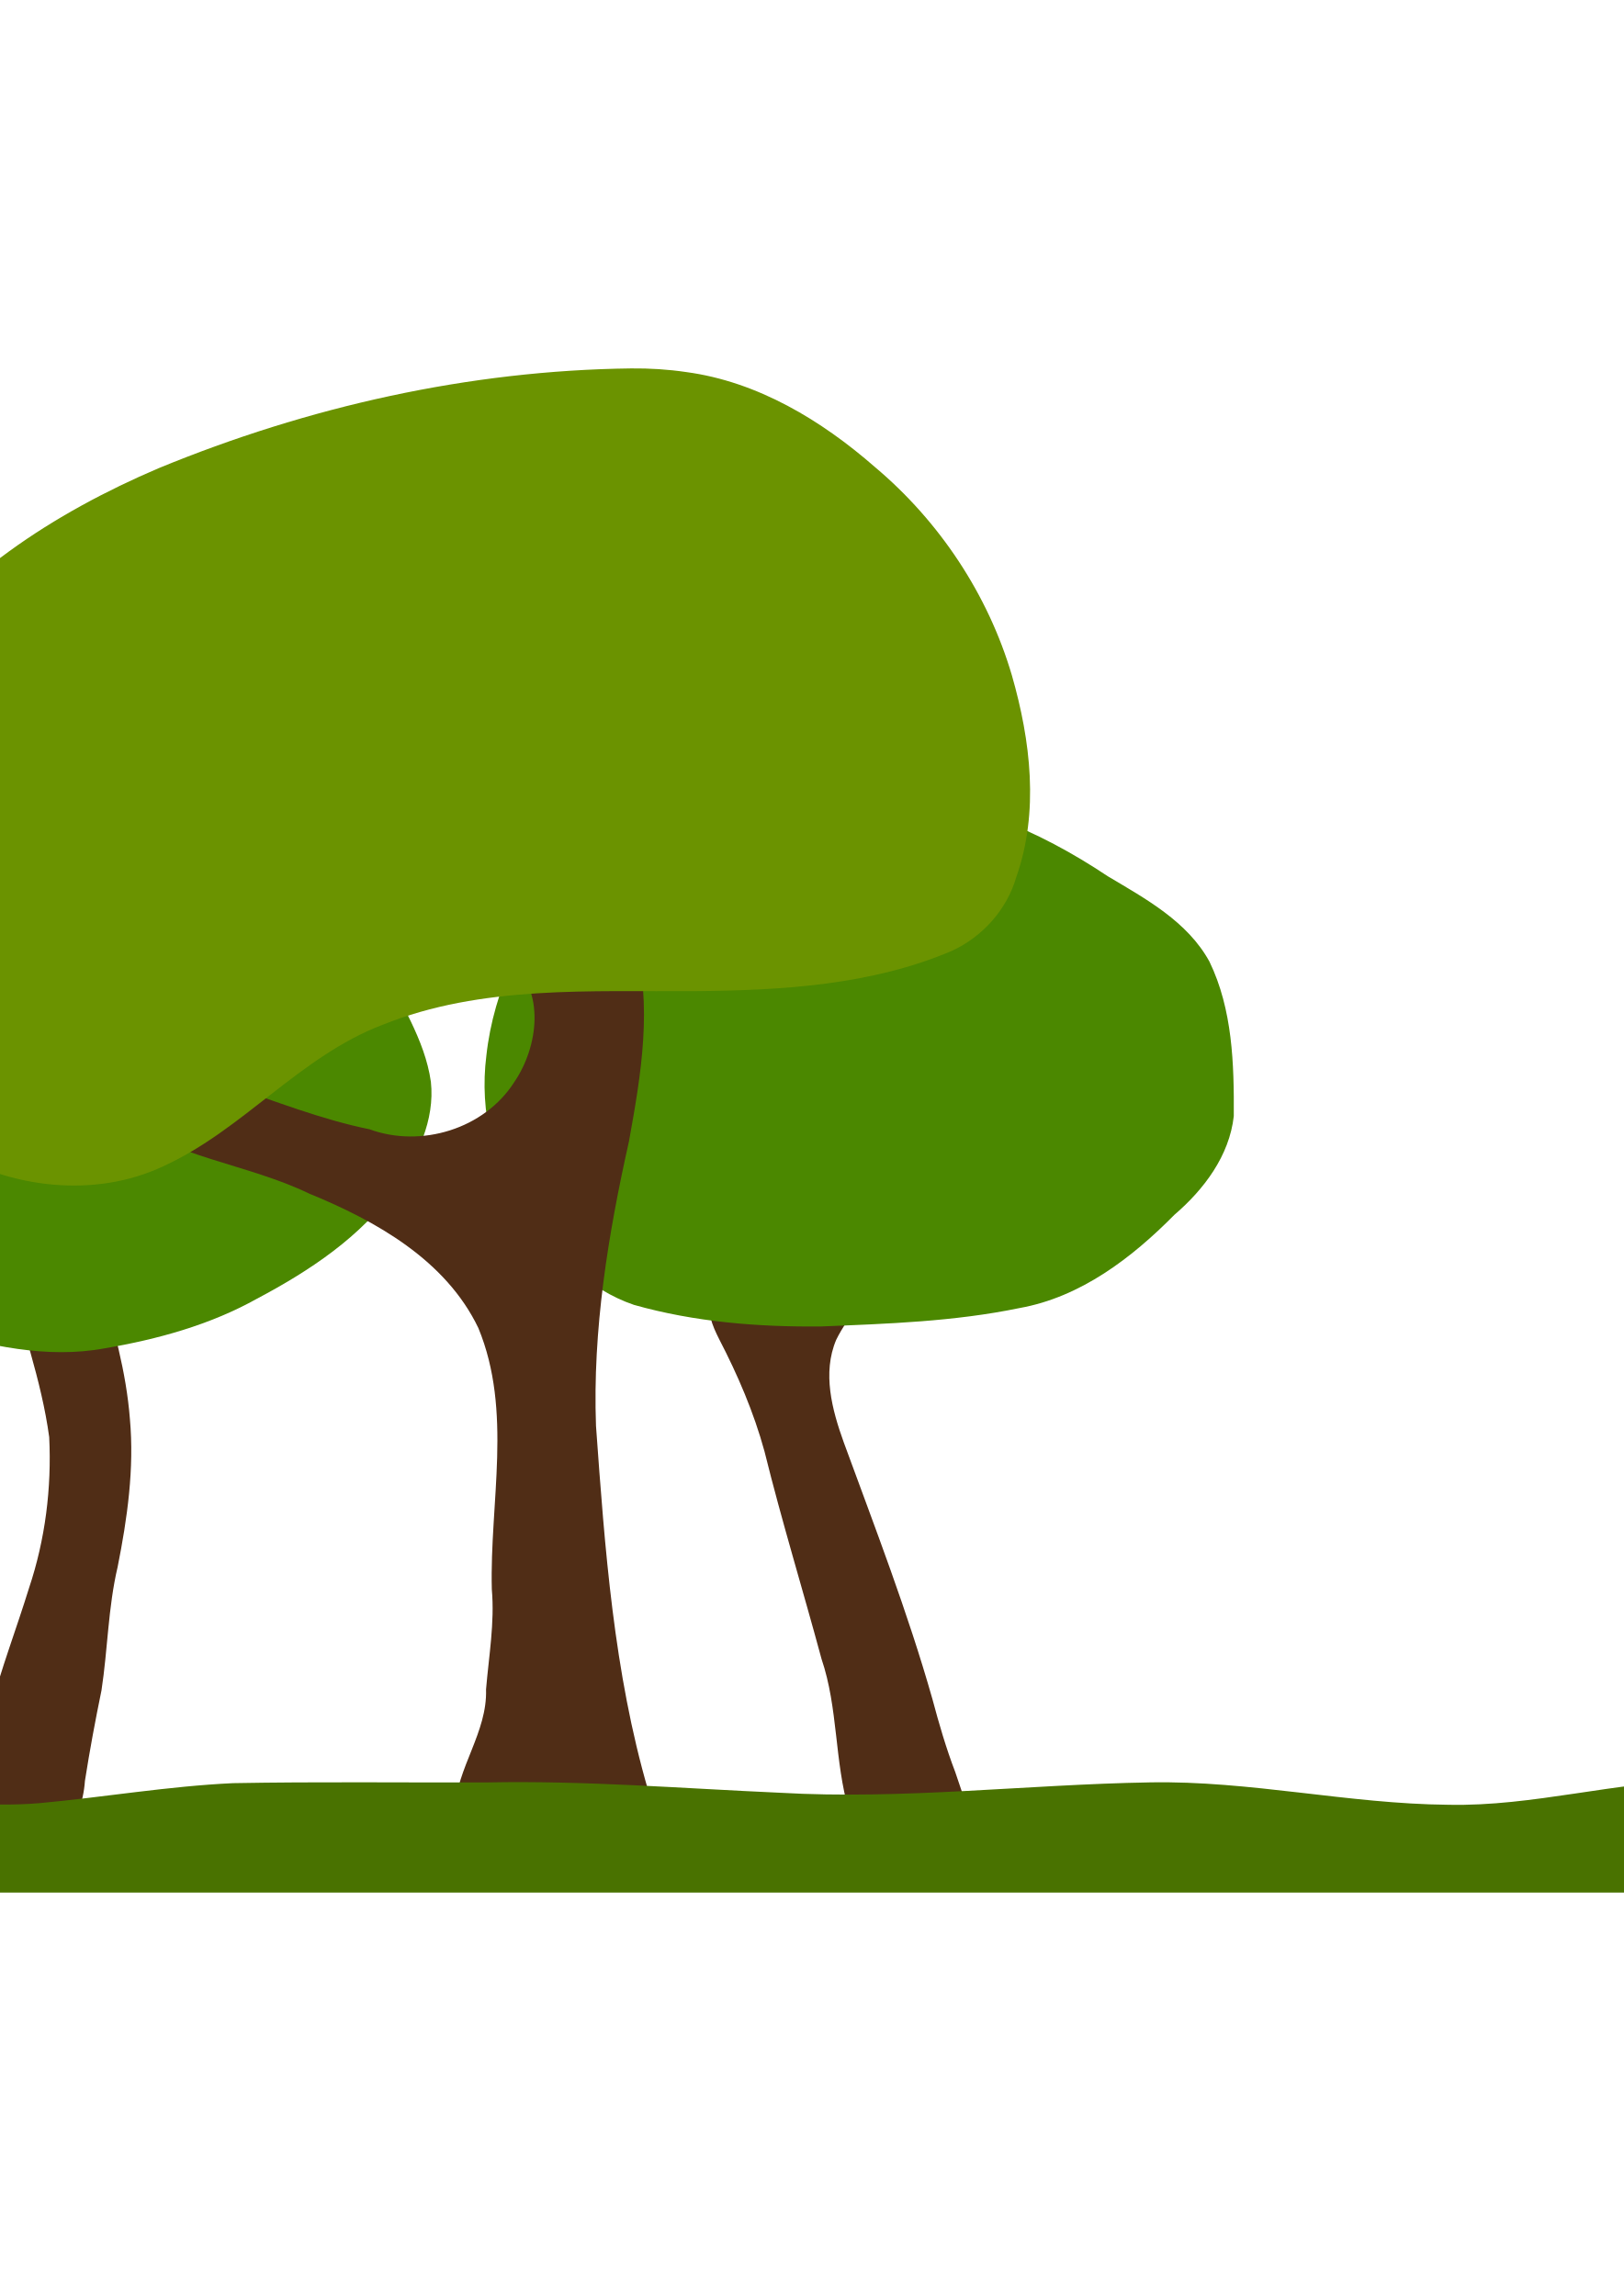
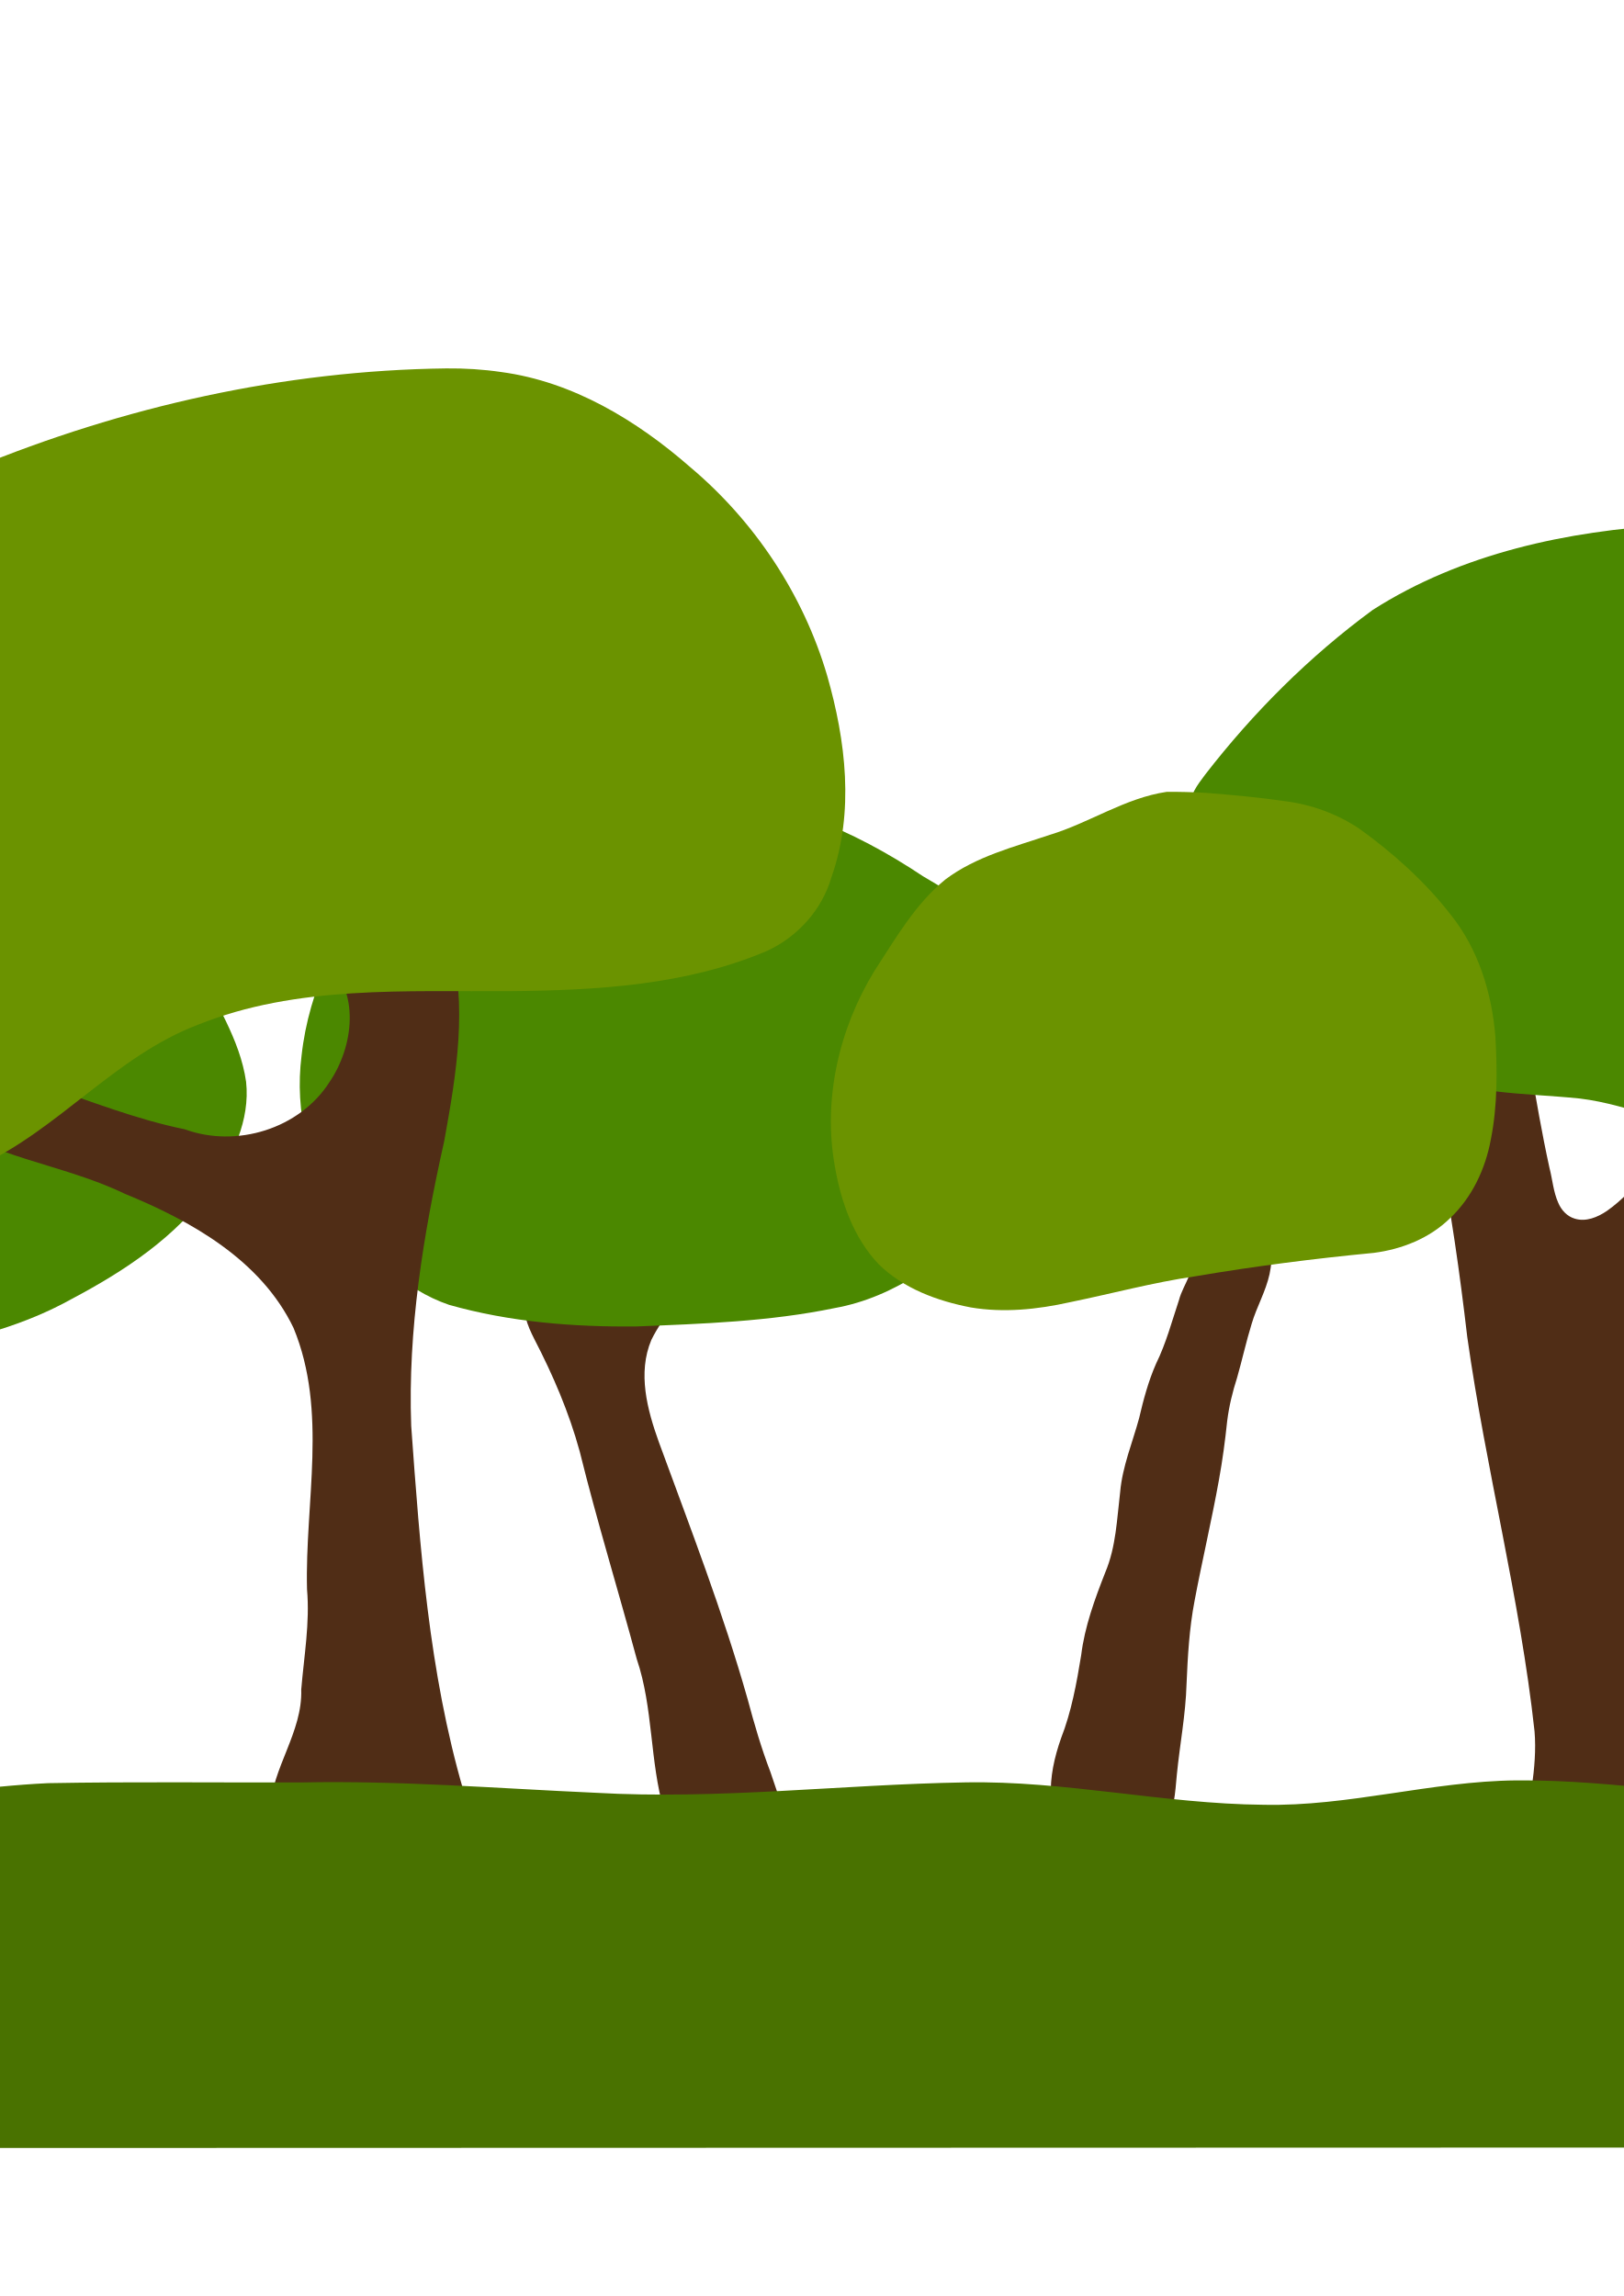
<svg xmlns="http://www.w3.org/2000/svg" width="210mm" height="297mm" viewBox="0 0 210 297" version="1.1" id="svg4602">
  <defs id="defs4596" />
  <g id="layer1">
-     <path style="fill:#502d16;fill-opacity:1;stroke-width:0.092" d="m 116.416,146.641 c 4.712,0.14 7.478,6.536 4.582,10.169 -2.937,6.494 -9.722,10.149 -12.851,16.506 -1.812,4.29 -0.533,9.054 0.969,13.23 4.033,11.018 8.284,21.975 11.487,33.274 0.848,3.177 1.765,6.333 2.943,9.406 1.217,3.554 2.512,7.217 2.66,10.982 -1.197,2.287 -4.199,2.177 -6.368,1.68 -4.325,-0.577 -8.87,-3.195 -10.044,-7.655 -1.883,-6.413 -1.381,-13.283 -3.542,-19.637 -2.418,-8.963 -5.148,-17.841 -7.378,-26.854 -1.383,-5.055 -3.46,-9.887 -5.87,-14.53 -0.831,-1.672 -1.87,-3.82 -0.6,-5.553 1.419,-2.268 4.167,-3.08 6.659,-3.454 3.626,-0.953 7.739,-2.232 9.658,-5.752 1.82,-3.422 1.536,-7.915 4.611,-10.644 0.821,-0.773 1.954,-1.211 3.083,-1.169 z" id="rect4626-5" />
-     <path style="fill:#4b8800;fill-opacity:1;stroke-width:0.092" d="m 113.004,102.774 c 10.928,0.067 21.315,4.593 30.272,10.574 4.906,2.925 10.304,5.847 13.147,11.042 2.994,6.191 3.19,13.241 3.148,19.984 -0.571,5.134 -3.859,9.49 -7.676,12.762 -5.511,5.584 -12.135,10.658 -20.039,12.069 -8.436,1.748 -17.083,2.033 -25.664,2.38 -8.132,0.081 -16.353,-0.572 -24.201,-2.793 -5.868,-1.993 -10.389,-6.596 -13.775,-11.634 -4.481,-5.785 -6.226,-13.399 -5.313,-20.608 0.937,-8.596 4.975,-16.552 10.006,-23.46 4.186,-4.669 10.469,-6.452 16.333,-7.964 7.769,-1.861 15.793,-2.375 23.76,-2.351 z" id="path4629-3" />
-     <path style="fill:#502d16;fill-opacity:1;stroke-width:0.092" d="m 4.527,145.372 c -2.824,0.454 -5.299,1.969 -7.82,3.223 0.189,5.502 3.155,10.357 4.22,15.673 1.825,7.203 4.431,14.237 5.436,21.627 0.327,6.595 -0.511,13.26 -2.609,19.528 -1.631,5.277 -3.619,10.446 -5.012,15.795 -0.814,3.522 -1.397,7.131 -2.876,10.458 -0.764,1.891 -1.859,3.623 -2.983,5.313 -0.559,1.086 -0.371,2.692 0.854,3.228 1.606,0.839 3.453,0.256 5.169,0.333 3.078,-0.098 6.415,-0.536 8.813,-2.651 2.105,-1.907 3.069,-4.756 3.266,-7.528 0.613,-3.921 1.34,-7.824 2.14,-11.71 0.815,-5.307 0.851,-10.723 2.089,-15.965 1.254,-6.292 2.167,-12.731 1.586,-19.156 -0.476,-6.089 -2.131,-11.999 -3.91,-17.816 -1.618,-5.404 -3.199,-10.82 -4.732,-16.249 -0.544,-1.649 -1.449,-3.486 -3.215,-4.067 -0.136,-0.031 -0.276,-0.044 -0.416,-0.037 z" id="rect4626" />
-     <path style="fill:#4b8800;fill-opacity:1;stroke-width:0.092" d="m 13.236,104.093 c -13.235,0.945 -26.69,3.249 -38.553,9.468 -7.854,5.002 -14.579,12.485 -16.95,21.658 -1.048,6.945 1.587,13.707 4.139,20.029 1.943,4.658 5.887,8.511 10.759,9.976 6.12,2.476 12.357,4.659 18.617,6.747 7.2,2.072 14.801,3.833 22.303,2.442 6.826,-1.164 13.62,-3.03 19.697,-6.425 6.779,-3.594 13.45,-7.986 17.942,-14.339 2.768,-3.973 5.08,-8.746 4.538,-13.713 -0.788,-5.552 -4.069,-10.258 -6.299,-15.285 -2.265,-4.458 -5.599,-8.664 -10.324,-10.644 -4.738,-2.359 -9.583,-4.503 -14.267,-6.968 -3.64,-1.668 -7.548,-3.023 -11.602,-2.947 z" id="path4629" />
-     <path style="fill:#502d16;fill-opacity:1;stroke-width:0.092" d="m 65.404,106.216 c -7.213,3.2 -6.522,15.085 0.549,18.05 4.629,3.912 3.666,11.171 0.55,15.722 -3.859,6.037 -12.034,8.536 -18.701,6.093 -12.487,-2.539 -24.001,-9.544 -37.009,-9.427 -0.764,3.319 2.479,5.699 4.558,7.725 7.259,5.394 16.626,6.153 24.625,10.014 8.665,3.546 17.68,8.612 21.891,17.391 4.45,10.785 1.455,22.56 1.742,33.8 0.38,4.35 -0.386,8.637 -0.748,12.953 0.18,5.546 -3.77,10.121 -4.057,15.557 -0.108,5.059 6.494,8.673 10.569,5.502 3.379,-1.057 6.029,2.065 9.007,2.839 5.107,-0.031 8.181,-6.677 5.458,-10.815 -4.461,-15.317 -5.612,-31.332 -6.755,-47.168 -0.452,-12.414 1.559,-24.748 4.265,-36.82 1.553,-8.579 3.116,-17.652 0.666,-26.19 -5.447,-5.166 -11.763,-9.482 -16.608,-15.226 z" id="rect4626-5-1" />
-     <path style="fill:#6b9300;fill-opacity:1;stroke-width:0.092" d="M 81.628,47.656 C 60.666,47.911 39.857,52.595 20.506,60.568 7.015,66.328 -5.893,74.678 -14.362,86.902 c -6.902,9.824 -11.3,21.922 -10.091,34.043 1.183,11.278 7.512,22.206 17.506,27.851 8.358,4.902 19.151,6.26 28.075,2.063 10.314,-4.711 17.649,-14.21 28.32,-18.283 12.848,-5.178 26.954,-4.262 40.515,-4.368 11.199,-0.104 22.726,-0.764 33.159,-5.214 3.953,-1.824 7.102,-5.328 8.315,-9.529 2.978,-8.425 1.854,-17.668 -0.56,-26.083 C 127.794,76.899 121.505,67.438 113.152,60.41 106.243,54.373 97.987,49.37 88.752,48.128 86.395,47.78 84.01,47.631 81.628,47.656 Z" id="path4629-3-3" />
-     <path style="fill:#497200;fill-opacity:1;stroke-width:0.092" d="m 220.027,230.302 c -10.997,0.102 -21.715,3.399 -32.734,3.155 -12.924,-0.115 -25.651,-3.146 -38.593,-2.895 -15.954,0.269 -31.884,2.257 -47.852,1.339 -12.627,-0.562 -25.25,-1.592 -37.899,-1.335 -10.936,0.034 -21.874,-0.105 -32.809,0.095 -8.402,0.391 -16.707,1.823 -25.074,2.59 -3.278,0.279 -6.569,0.184 -9.849,0.025 -8.42,-0.226 -16.844,-0.2 -25.266,-0.308 -2.547,-0.017 -5.095,-0.027 -7.642,-0.029 0,3.96 0,7.92 0,11.879 98.995,0 197.99,0 296.984,0 0,-3.96 0,-7.92 0,-11.879 -13.14,-0.036 -26.12,-2.754 -39.266,-2.636 z" id="rect117" />
+     <path style="fill:#502d16;fill-opacity:1;stroke-width:0.092" d="m 199.035,90.684 c -5.365,1.291 -9.996,5.087 -12.547,9.951 -1.852,2.958 -4.039,5.765 -5.229,9.082 -0.601,3.014 0.065,6.071 0.556,9.049 1.606,9.836 1.947,19.865 4.2,29.596 1.643,8.125 2.787,16.341 3.75,24.571 2.402,17.095 6.829,33.855 8.704,51.032 0.392,4.792 -0.86,9.495 -1.305,14.237 -0.159,1.647 -0.13,3.48 0.926,4.851 1.328,1.784 3.696,2.6 5.864,2.279 1.731,-0.139 3.289,-0.971 4.891,-1.558 2.71,-0.692 5.521,0.298 8.24,-0.289 1.794,-0.407 3.397,-1.638 4.167,-3.321 1.112,-2.19 1.033,-4.828 0.186,-7.093 -0.894,-2.814 -2.142,-5.523 -2.703,-8.436 -1.948,-7.972 -2.595,-16.176 -3.391,-24.321 -0.628,-7.365 -1.306,-14.745 -1.192,-22.144 0.101,-3.049 0.655,-6.158 2.177,-8.839 1.595,-3.028 3.67,-5.771 5.82,-8.422 2.904,-3.468 6.292,-6.511 9.957,-9.153 3.266,-2.359 6.895,-4.22 10.711,-5.509 1.446,-0.49 2.95,-0.759 4.426,-1.132 2.674,-0.734 5.274,-1.709 7.871,-2.673 3.965,-1.562 7.826,-3.368 11.709,-5.118 1.152,-0.919 1.051,-2.809 0.065,-3.812 -0.962,-0.997 -2.367,-1.317 -3.649,-1.695 -2.842,-0.699 -5.827,-0.368 -8.616,0.408 -4.022,1.005 -7.88,2.56 -11.898,3.577 -1.989,0.514 -3.956,1.106 -5.89,1.797 -3.039,1.04 -6.088,2.097 -8.96,3.548 -2.029,1.082 -4.016,2.255 -6.152,3.121 -1.27,0.538 -2.493,1.213 -3.513,2.154 -1.858,1.621 -3.414,3.546 -5.15,5.291 -1.663,1.731 -3.27,3.557 -5.249,4.938 -1.192,0.805 -2.706,1.441 -4.15,0.984 -0.989,-0.29 -1.726,-1.104 -2.12,-2.032 -0.649,-1.438 -0.751,-3.037 -1.146,-4.549 -0.977,-4.458 -1.75,-8.957 -2.503,-13.457 -0.685,-3.648 -1.414,-7.303 -1.623,-11.017 -0.492,-5.932 -1.199,-11.843 -1.828,-17.761 -0.244,-2.302 -0.546,-4.599 -0.774,-6.903 -0.135,-1.763 0.306,-3.658 1.585,-4.941 0.808,-0.869 1.919,-1.332 2.992,-1.776 0.974,-0.433 2.032,-0.975 2.514,-1.98 0.424,-1.119 -0.474,-2.607 -1.727,-2.536 z" id="rect4626-5-1-99" />
+     <path style="fill:#502d16;fill-opacity:1;stroke-width:0.092" d="m -335.424,75.107 c -5.33,3.003 -7.835,9.389 -7.727,15.29 -0.854,14.456 2.739,28.675 6.651,42.467 7.075,27.693 7.315,56.644 4.707,84.958 -0.701,7.083 -0.948,14.568 -4.648,20.874 -2.689,4.847 -6.61,8.957 -11.193,12.048 -1.553,1.355 -2.425,3.979 -0.84,5.649 2.133,2.855 6.045,3.344 9.352,2.977 7.461,0.007 14.684,2.362 21.429,5.375 2.679,0.901 6.33,0.456 7.727,-2.314 2.166,-3.699 1.161,-8.182 0.015,-12.038 -1.905,-6.712 -3.415,-13.529 -5.454,-20.204 -1.267,-4.547 -2.691,-9.146 -2.548,-13.921 0.026,-5.727 0.895,-11.413 0.893,-17.142 0.607,-15.109 1.05,-30.339 -1.134,-45.349 -2.734,-15.151 -9.457,-29.309 -11.508,-44.614 -1.189,-8.047 -0.854,-16.198 -0.964,-24.301 -0.131,-2.472 -0.116,-5.094 -1.188,-7.37 -0.715,-1.282 -1.991,-2.51 -3.568,-2.383 z" id="rect4626-5-7" />
+     <path style="fill:#502d16;fill-opacity:1;stroke-width:0.092" d="m -86.592,116.34 c -2.136,-0.057 -3.967,2.011 -3.798,4.11 0.382,4.225 -0.274,8.473 0.169,12.697 0.265,2.852 0.943,5.669 0.884,8.547 -0.005,3.4 -0.416,6.782 -0.803,10.155 -1.007,7.855 -2.887,15.596 -3.343,23.521 -0.401,5.28 -0.277,10.659 1.041,15.813 1.501,6.473 3.257,12.885 4.727,19.365 2.105,8.708 4.017,17.469 6.473,26.086 2.041,4.54 7.612,7.139 12.396,5.731 1.187,-0.349 2.32,-1.31 2.406,-2.616 0.156,-1.459 -0.502,-2.827 -0.868,-4.205 -1.499,-4.759 -2.933,-9.538 -4.449,-14.292 -3.616,-11.527 -7.284,-23.051 -10.17,-34.787 -1.38,-6.976 -0.801,-14.202 0.745,-21.099 1.019,-4.408 2.425,-8.742 2.962,-13.25 0.51,-3.44 1.24,-6.857 1.455,-10.335 0.151,-3.295 -0.307,-6.577 -0.833,-9.821 -0.377,-3.486 -0.231,-7.106 -1.532,-10.424 -0.878,-2.493 -3.018,-4.642 -5.686,-5.076 -0.586,-0.099 -1.182,-0.138 -1.776,-0.122 z" id="rect4626-5-2" />
+     <path style="fill:#502d16;fill-opacity:1;stroke-width:0.092" d="m 583.356,145.686 c -2.172,0.237 -4.321,1.312 -5.568,3.146 -0.157,0.621 0.571,1.233 1.156,0.98 0.973,0.481 0.884,1.879 0.269,2.617 -1.335,2.869 -1.2,6.129 -0.841,9.196 0.004,2.19 -0.578,4.527 0.414,6.594 0.742,1.18 2.027,2.21 1.998,3.719 -0.742,3.85 -0.056,7.763 0.55,11.579 0.36,3.63 0.697,7.281 0.53,10.932 -0.267,4.861 -1.434,9.647 -3.232,14.162 -4.541,13.445 -9.31,26.851 -12.545,40.686 -0.252,1.148 -0.117,2.566 0.953,3.267 1.188,0.916 2.8,0.904 4.198,0.587 4.207,-0.377 8.38,-2.807 10.211,-6.706 1.72,-3.958 1.619,-8.358 2.429,-12.531 1.891,-12.221 6.815,-23.733 8.748,-35.945 0.365,-2.318 0.433,-4.696 -0.008,-7.009 -0.391,-2.662 -0.743,-5.395 -0.197,-8.061 0.312,-3.876 -0.692,-7.809 0.244,-11.641 0.353,-2.27 0.383,-4.848 -1.092,-6.756 -1.668,-2.283 -4.171,-4.053 -5.032,-6.853 -0.875,-3.367 0.487,-6.964 -0.808,-10.262 -0.406,-0.928 -1.293,-1.796 -2.377,-1.701 z" id="rect4626-5-6" />
+     <path style="fill:#502d16;fill-opacity:1;stroke-width:0.092" d="m 440.537,140.184 c 4.712,0.14 7.478,6.536 4.582,10.169 -2.937,6.494 -9.722,10.149 -12.851,16.506 -1.812,4.29 -0.533,9.054 0.969,13.23 4.033,11.018 8.284,21.975 11.487,33.274 0.848,3.177 1.765,6.333 2.943,9.406 1.217,3.554 2.512,7.217 2.66,10.982 -1.197,2.287 -4.199,2.177 -6.368,1.68 -4.325,-0.577 -8.87,-3.195 -10.044,-7.655 -1.883,-6.413 -1.381,-13.283 -3.542,-19.637 -2.418,-8.963 -5.148,-17.841 -7.378,-26.854 -1.383,-5.055 -3.46,-9.887 -5.87,-14.53 -0.831,-1.672 -1.87,-3.82 -0.6,-5.553 1.419,-2.268 4.167,-3.08 6.659,-3.454 3.626,-0.953 7.739,-2.232 9.658,-5.752 1.82,-3.422 1.536,-7.915 4.611,-10.644 0.821,-0.773 1.954,-1.211 3.083,-1.169 z" id="rect4626-5-12" />
+     <path style="fill:#502d16;fill-opacity:1;stroke-width:0.092" d="m 144.705,145.711 c -3.497,0.687 -5.91,4.643 -4.932,8.067 0.781,3.521 3.652,6.448 7.126,7.379 2.102,0.656 4.356,0.765 6.398,1.618 0.745,0.453 0.879,1.489 0.512,2.229 -0.435,1.071 -1.043,2.071 -1.337,3.197 -0.918,2.756 -1.665,5.585 -2.955,8.201 -0.994,2.26 -1.635,4.653 -2.191,7.052 -0.858,3.158 -2.155,6.224 -2.447,9.512 -0.423,3.505 -0.533,7.13 -1.928,10.426 -1.361,3.469 -2.664,7.009 -3.12,10.729 -0.592,3.63 -1.255,7.281 -2.598,10.721 -0.862,2.451 -1.457,5.043 -1.307,7.656 0.013,1.942 -0.032,3.886 -0.13,5.825 0.164,1.465 1.615,2.584 3.065,2.496 2.035,0.142 4.057,-0.266 6.036,-0.691 2.242,-0.585 4.491,-1.74 5.745,-3.764 1.239,-2.039 1.347,-4.488 1.564,-6.8 0.382,-3.912 1.144,-7.788 1.254,-11.725 0.154,-3.598 0.356,-7.207 1.036,-10.751 0.986,-5.235 2.216,-10.423 3.157,-15.667 0.458,-2.52 0.798,-5.059 1.064,-7.606 0.237,-1.906 0.695,-3.778 1.281,-5.605 0.665,-2.319 1.176,-4.68 1.889,-6.984 0.648,-2.186 1.826,-4.186 2.312,-6.423 0.21,-1.046 0.352,-2.146 0.125,-3.2 -0.306,-1.078 -1.427,-1.638 -2.459,-1.803 -2.411,-0.643 -4.99,-0.914 -7.159,-2.237 -1.935,-1.245 -3.086,-3.365 -3.783,-5.5 -0.66,-1.885 -1.373,-3.899 -2.968,-5.206 -0.905,-0.74 -2.066,-1.228 -3.25,-1.146 z" id="rect4626-5-11" />
+     <path style="fill:#502d16;fill-opacity:1;stroke-width:0.092" d="m 294.074,149.806 c 4.712,0.14 7.478,6.536 4.582,10.169 -2.937,6.494 -9.722,10.149 -12.851,16.506 -1.812,4.29 -0.533,9.054 0.969,13.23 4.033,11.018 8.284,21.975 11.487,33.274 0.848,3.177 1.765,6.333 2.943,9.406 1.217,3.554 2.512,7.218 2.66,10.982 -1.197,2.287 -4.199,2.177 -6.368,1.68 -4.325,-0.577 -8.87,-3.195 -10.044,-7.655 -1.883,-6.413 -1.381,-13.283 -3.542,-19.637 -2.418,-8.963 -5.148,-17.841 -7.378,-26.854 -1.383,-5.055 -3.46,-9.887 -5.87,-14.53 -0.831,-1.672 -1.87,-3.82 -0.6,-5.553 1.419,-2.268 4.167,-3.08 6.659,-3.454 3.626,-0.953 7.739,-2.232 9.658,-5.752 1.82,-3.422 1.536,-7.915 4.611,-10.644 0.821,-0.773 1.954,-1.211 3.083,-1.169 z" id="rect4626-5-3" />
+     <path style="fill:#502d16;fill-opacity:1;stroke-width:0.092" d="m 504.383,154.074 c -2.23,0.115 -3.953,2.16 -4.272,4.276 -0.137,1.128 0.023,2.268 0.005,3.403 0.04,2.768 0.259,5.552 -0.053,8.311 -0.204,1.926 -0.791,3.776 -1.385,5.608 -1.083,3.713 -1.758,7.582 -1.58,11.46 -0.375,7.2 -1.585,14.435 -0.601,21.639 0.348,4.906 1.472,9.712 1.939,14.603 0.294,3.738 0.432,7.502 1.164,11.19 0.862,4.051 1.181,8.293 2.983,12.08 1.259,2.581 4.018,4.165 6.793,4.578 2.84,0.489 5.864,0.531 8.574,-0.554 1.154,-0.75 1.284,-2.475 0.475,-3.527 -0.838,-1.481 -1.91,-2.845 -2.453,-4.478 -1.559,-3.785 -2.332,-7.825 -3.431,-11.754 -0.45,-1.935 -1.012,-3.861 -1.992,-5.601 -0.932,-1.791 -1.786,-3.714 -1.74,-5.777 0.002,-1.663 -0.144,-3.319 -0.42,-4.958 -0.466,-2.992 -0.987,-5.991 -0.996,-9.029 -0.172,-5.094 -0.303,-10.2 10e-4,-15.292 0.171,-2.564 0.646,-5.095 1.246,-7.59 1.133,-5.418 2.377,-10.933 1.865,-16.505 -0.144,-2.918 -0.083,-5.925 0.938,-8.698 0.038,-1.046 -1.08,-1.56 -1.927,-1.822 -1.638,-0.707 -3.294,-1.607 -5.131,-1.564 z" id="rect4626-90" />
+     <path style="fill:#502d16;fill-opacity:1;stroke-width:0.092" d="m -400.303,96.172 c -2.405,1.416 -3.581,4.464 -3.022,7.158 0.367,3.024 1.938,5.731 3.697,8.156 3.639,5.902 7.409,11.723 11.063,17.616 3.906,6.392 7.522,13.061 9.609,20.293 0.994,3.431 1.715,6.967 1.835,10.544 -0.126,2.918 -0.766,5.778 -1.201,8.658 -0.486,2.058 -1.559,3.916 -2.114,5.953 -0.267,0.953 -0.622,2.067 -1.609,2.495 -0.833,0.277 -1.661,-0.225 -2.36,-0.628 -2.587,-1.61 -5.135,-3.284 -7.665,-4.982 -1.569,-1.018 -3.213,-1.919 -4.741,-3.001 -5.608,-3.845 -10.576,-8.548 -16.29,-12.246 -1.591,-1.005 -3.168,-2.033 -4.698,-3.13 -3.563,-2.494 -7.115,-5.129 -11.211,-6.69 -3.147,-1.165 -6.658,-1.566 -9.93,-0.709 -1.562,0.684 -2.154,2.739 -1.486,4.247 0.493,1.459 1.778,2.494 3.144,3.105 9.784,5.902 18.693,13.094 27.72,20.064 4.448,3.439 8.851,6.937 13.345,10.315 3.265,2.376 6.793,4.465 9.59,7.417 1.33,1.426 2.356,3.138 2.917,5.01 1.309,3.934 1.501,8.112 1.802,12.214 0.233,3.532 0.519,7.078 1.327,10.533 1.129,6.536 1.705,13.22 3.857,19.533 1.067,3.093 2.423,6.145 4.479,8.715 1.417,1.321 3.405,1.814 5.293,1.897 1.979,0.023 4.094,-0.566 5.452,-2.078 1.007,-1.185 1.287,-2.955 0.61,-4.368 -3.468,-10.572 -7.415,-21.021 -9.835,-31.903 -0.969,-4.427 -1.786,-8.91 -1.993,-13.445 -0.121,-2.977 0.146,-5.963 0.755,-8.879 0.97,-5.218 2.61,-10.275 4.023,-15.381 1.255,-4.644 2.156,-9.42 2.173,-14.245 0.082,-3.434 -0.189,-6.901 -1.137,-10.214 -1.67,-6.195 -4.746,-11.876 -7.8,-17.477 -3.051,-5.556 -6.395,-10.947 -9.917,-16.215 -4.029,-6.055 -8.311,-11.951 -13.018,-17.5 -0.672,-0.577 -1.537,-0.959 -2.432,-0.957 -0.077,0.042 -0.154,0.085 -0.23,0.127 z" id="rect4626-9" />
+     <path style="fill:#502d16;fill-opacity:1;stroke-width:0.092" d="m -278.818,96.121 c -6.831,3.807 -10.305,12.073 -9.563,19.681 0.495,8.987 3.495,17.929 1.829,26.959 -1.32,7.779 -4.423,15.479 -3.315,23.488 2.008,12.617 6.742,24.878 6.425,37.803 -0.143,8.342 -0.564,16.693 -1.531,24.98 -1.437,7.457 -6.962,13.403 -8.129,20.943 -0.481,2.865 -0.673,5.914 0.174,8.715 1.5,2.275 4.68,2.249 7.039,1.637 3.737,-1.089 6.811,-3.652 10.474,-4.931 3.615,-1.598 7.785,-3.259 9.56,-7.081 1.993,-4.239 0.66,-9.016 -0.471,-13.294 -1.809,-6.401 -3.403,-13.02 -2.838,-19.723 0.832,-7.771 1.325,-15.64 0.282,-23.417 -0.733,-6.276 -2.419,-12.377 -3.906,-18.501 -2.16,-9.649 -3.047,-19.663 -1.724,-29.496 0.652,-8.848 0.139,-17.752 -1.143,-26.521 -0.497,-6.293 0.057,-12.631 -0.449,-18.915 -0.415,-1.143 -1.33,-2.477 -2.713,-2.33 z" id="rect4626-8" />
+     <path style="fill:#502d16;fill-opacity:1;stroke-width:0.092" d="m -209.056,142.428 c -2.23,0.357 -4.366,1.127 -6.443,1.992 -0.729,2.104 -0.06,4.317 0.226,6.437 0.408,3.986 0.912,7.964 1.246,11.958 0.2,2.531 0.614,5.044 1.253,7.502 0.566,2.341 1.225,4.677 1.374,7.092 0.447,5.335 -0.036,10.686 -0.315,16.016 -0.328,5.239 -0.407,10.489 -0.53,15.735 -0.124,4.783 -0.282,9.583 -0.996,14.32 -0.798,4.881 -2.438,9.578 -4.37,14.115 -0.385,1.071 -0.816,2.315 -0.284,3.411 0.755,1.127 2.312,1.377 3.541,1.006 3.114,-0.44 6.398,-0.578 9.209,-2.138 2.769,-1.659 4.342,-4.83 4.619,-7.979 1.063,-7.368 0.443,-14.826 0.16,-22.226 -0.267,-5.391 -0.382,-10.789 -0.355,-16.186 -0.181,-5.654 -0.029,-11.317 -0.318,-16.967 -0.529,-4.572 -1.655,-9.048 -2.271,-13.607 -0.699,-3.76 -1.169,-7.558 -1.622,-11.353 -0.34,-2 -1.121,-3.909 -1.358,-5.926 0.019,-1.03 -0.023,-2.292 -0.969,-2.93 -0.528,-0.338 -1.192,-0.407 -1.795,-0.272 z" id="rect4626-1" />
+     <path style="fill:#502d16;fill-opacity:1;stroke-width:0.092" d="m 367.842,98.92 c -5.788,3.601 -5.774,13.318 0.031,16.9 4.394,3.758 5.866,10.05 4.744,15.579 -0.903,6.15 -2.831,12.106 -3.557,18.287 -0.661,3.556 -1.417,7.11 -2.626,10.526 -1.445,0.485 -2.145,-1.273 -2.707,-2.265 -2.826,-5.393 -6.501,-10.33 -10.655,-14.768 -3.329,-3.399 -7.473,-5.957 -11.994,-7.434 -7.057,-2.692 -14.354,-4.76 -21.741,-6.315 -1.637,-0.214 -3.52,-0.487 -5,0.342 -0.938,1.662 0.651,3.302 1.782,4.371 4.35,4.677 10.677,6.468 16.176,9.349 6.219,3.873 10.563,9.917 15.533,15.156 4.666,5.918 7.711,12.923 12.403,18.824 3.124,4.418 5.362,9.588 5.626,15.045 0.899,8.778 0.574,17.62 0.431,26.425 -0.226,3.82 -0.89,7.913 -3.54,10.861 -1.025,1.403 -1.138,3.73 0.553,4.686 2.937,2.251 7.049,1.566 10.115,-0.049 2.573,-1.013 5.393,-0.598 8.029,-0.141 3.529,0.048 6.614,-3.28 6.28,-6.8 -0.002,-4.248 -2.215,-8.045 -3.051,-12.134 -2.674,-9.291 -4.242,-18.962 -3.867,-28.65 -0.064,-5.74 -0.917,-11.43 -1.549,-17.121 -0.177,-9.992 3.369,-19.501 4.889,-29.273 1.525,-8.134 2.729,-16.603 0.918,-24.792 -1.637,-4.455 -6.071,-6.778 -9.26,-9.978 -2.524,-2.31 -5.013,-4.667 -7.704,-6.786 -0.086,0.052 -0.172,0.104 -0.258,0.156 z" id="rect4626-5-1-9" />
+     <path style="fill:#502d16;fill-opacity:1;stroke-width:0.092" d="m -116.256,74.703 c -3.099,0.238 -5.712,2.128 -8.131,3.914 -6.346,4.547 -10.319,12.03 -11.018,19.759 -0.781,6.071 -1.006,12.194 -1.316,18.301 -0.274,8.254 -0.197,16.642 -2.366,24.678 -0.735,2.774 -1.559,5.659 -3.426,7.904 -1.727,1.624 -4.377,1.877 -6.554,1.124 -4.111,-0.953 -8.132,-2.251 -12.153,-3.519 -10.058,-3.415 -19.549,-8.353 -28.421,-14.166 -0.974,-0.56 -2.381,-0.99 -3.315,-0.132 -0.943,0.996 -0.675,2.628 0.159,3.604 3.385,5.986 8.242,11.156 14.118,14.748 3.919,2.45 8.242,4.176 12.656,5.505 6.111,2.082 12.309,4.411 17.374,8.529 7.017,5.702 10.962,14.794 10.79,23.788 0.025,7.095 -1.199,14.141 -2.967,20.993 -2.01,7.37 -5.059,14.397 -8.214,21.336 -0.824,2.138 -1.319,4.679 -0.19,6.803 1.345,2.581 4.175,4.022 6.959,4.459 7.391,1.856 15.038,2.226 22.531,3.499 1.964,0.24 4.157,-0.358 5.365,-2.016 1.655,-1.985 1.925,-4.899 0.916,-7.242 -1.236,-4.101 -2.642,-8.153 -3.678,-12.312 -2.115,-7.787 -3.321,-15.854 -3.151,-23.935 -0.134,-11.437 0.237,-22.871 0.49,-34.303 0.414,-11.898 1.431,-23.773 1.538,-35.682 -0.124,-6.21 -0.381,-12.433 -1.204,-18.595 -0.627,-3.232 -1.404,-6.505 -1.094,-9.821 0.089,-3.649 1.069,-7.362 3.309,-10.296 1.532,-2.16 3.755,-3.82 4.836,-6.295 1.247,-2.555 1.457,-5.735 0.077,-8.28 -0.764,-1.429 -2.27,-2.433 -3.921,-2.351 z" id="rect4626-5-1-2" />
+     <path style="fill:#502d16;fill-opacity:1;stroke-width:0.092" d="m 92.515,146.641 c 4.712,0.14 7.478,6.536 4.582,10.169 -2.937,6.494 -9.722,10.149 -12.851,16.506 -1.812,4.29 -0.533,9.054 0.969,13.23 4.033,11.018 8.284,21.975 11.487,33.274 0.848,3.177 1.765,6.333 2.943,9.406 1.217,3.554 2.512,7.217 2.66,10.982 -1.197,2.287 -4.199,2.177 -6.368,1.68 -4.325,-0.577 -8.87,-3.195 -10.044,-7.655 -1.883,-6.413 -1.381,-13.283 -3.542,-19.637 -2.418,-8.963 -5.148,-17.841 -7.378,-26.854 -1.383,-5.055 -3.46,-9.887 -5.87,-14.53 -0.831,-1.672 -1.87,-3.82 -0.6,-5.553 1.419,-2.268 4.167,-3.08 6.659,-3.454 3.626,-0.953 7.739,-2.232 9.658,-5.752 1.82,-3.422 1.536,-7.915 4.611,-10.644 0.821,-0.773 1.954,-1.211 3.083,-1.169 z" id="rect4626-5" />
+     <path style="fill:#4b8800;fill-opacity:1;stroke-width:0.092" d="m 89.104,102.774 c 10.928,0.067 21.315,4.593 30.272,10.574 4.906,2.925 10.304,5.847 13.147,11.042 2.994,6.191 3.19,13.241 3.148,19.984 -0.571,5.134 -3.859,9.49 -7.676,12.762 -5.511,5.584 -12.135,10.658 -20.039,12.069 -8.436,1.748 -17.083,2.033 -25.664,2.38 -8.132,0.081 -16.353,-0.572 -24.201,-2.793 -5.868,-1.993 -10.389,-6.596 -13.775,-11.634 -4.481,-5.785 -6.226,-13.399 -5.313,-20.608 0.937,-8.596 4.975,-16.552 10.006,-23.46 4.186,-4.669 10.469,-6.452 16.333,-7.964 7.769,-1.861 15.793,-2.375 23.76,-2.351 z" id="path4629-3" />
+     <path style="fill:#502d16;fill-opacity:1;stroke-width:0.092" d="m -19.373,145.372 c -2.824,0.454 -5.299,1.969 -7.82,3.223 0.189,5.502 3.155,10.357 4.22,15.673 1.825,7.203 4.431,14.237 5.436,21.627 0.327,6.595 -0.511,13.26 -2.609,19.528 -1.631,5.277 -3.619,10.446 -5.012,15.795 -0.814,3.522 -1.397,7.131 -2.876,10.458 -0.764,1.891 -1.859,3.623 -2.983,5.313 -0.559,1.086 -0.371,2.692 0.854,3.228 1.606,0.839 3.453,0.256 5.169,0.333 3.078,-0.098 6.415,-0.536 8.813,-2.651 2.105,-1.907 3.069,-4.756 3.266,-7.528 0.613,-3.921 1.34,-7.824 2.14,-11.71 0.815,-5.307 0.851,-10.723 2.089,-15.965 1.254,-6.292 2.167,-12.731 1.586,-19.156 -0.476,-6.089 -2.131,-11.999 -3.91,-17.816 -1.618,-5.404 -3.199,-10.82 -4.732,-16.249 -0.544,-1.649 -1.449,-3.486 -3.215,-4.067 -0.136,-0.031 -0.276,-0.044 -0.416,-0.037 z" id="rect4626" />
+     <path style="fill:#4b8800;fill-opacity:1;stroke-width:0.092" d="m -10.664,104.093 c -13.235,0.945 -26.69,3.249 -38.553,9.468 -7.854,5.002 -14.579,12.485 -16.95,21.658 -1.048,6.945 1.587,13.707 4.139,20.029 1.943,4.658 5.887,8.511 10.759,9.976 6.12,2.476 12.357,4.659 18.617,6.747 7.2,2.072 14.801,3.833 22.303,2.442 6.826,-1.164 13.62,-3.03 19.697,-6.425 6.779,-3.594 13.45,-7.986 17.942,-14.339 2.768,-3.973 5.08,-8.746 4.538,-13.713 -0.788,-5.552 -4.069,-10.258 -6.299,-15.285 -2.265,-4.458 -5.599,-8.664 -10.324,-10.644 -4.738,-2.359 -9.583,-4.503 -14.267,-6.968 -3.64,-1.668 -7.548,-3.023 -11.602,-2.947 z" id="path4629" />
+     <path style="fill:#502d16;fill-opacity:1;stroke-width:0.092" d="m 41.504,106.216 c -7.213,3.2 -6.522,15.085 0.549,18.05 4.629,3.912 3.666,11.171 0.55,15.722 -3.859,6.037 -12.034,8.536 -18.701,6.093 -12.487,-2.539 -24.001,-9.544 -37.009,-9.427 -0.764,3.319 2.479,5.699 4.558,7.725 7.259,5.394 16.626,6.153 24.625,10.014 8.665,3.546 17.68,8.612 21.891,17.391 4.45,10.785 1.455,22.56 1.742,33.8 0.38,4.35 -0.386,8.637 -0.748,12.953 0.18,5.546 -3.77,10.121 -4.057,15.557 -0.108,5.059 6.494,8.673 10.569,5.502 3.379,-1.057 6.029,2.065 9.007,2.839 5.107,-0.031 8.181,-6.677 5.458,-10.815 -4.461,-15.317 -5.612,-31.332 -6.755,-47.168 -0.452,-12.414 1.559,-24.748 4.265,-36.82 1.553,-8.579 3.116,-17.652 0.666,-26.19 -5.447,-5.166 -11.763,-9.482 -16.608,-15.226 z" id="rect4626-5-1" />
+     <path style="fill:#6b9300;fill-opacity:1;stroke-width:0.092" d="M 57.728,47.656 C 36.766,47.911 15.957,52.595 -3.394,60.568 -16.885,66.328 -29.793,74.678 -38.262,86.902 c -6.902,9.824 -11.3,21.922 -10.091,34.043 1.183,11.278 7.512,22.206 17.506,27.851 8.358,4.902 19.151,6.26 28.075,2.063 10.314,-4.711 17.649,-14.21 28.32,-18.283 12.848,-5.178 26.954,-4.262 40.515,-4.368 11.199,-0.104 22.726,-0.764 33.159,-5.214 3.953,-1.824 7.102,-5.328 8.315,-9.529 2.978,-8.425 1.854,-17.668 -0.56,-26.083 C 103.894,76.899 97.605,67.438 89.252,60.41 82.343,54.373 74.086,49.37 64.852,48.128 c -2.357,-0.348 -4.742,-0.497 -7.124,-0.472 z" id="path4629-3-3" />
+     <path style="fill:#497200;fill-opacity:1;stroke-width:0.092" d="m 196.126,230.302 c -10.997,0.102 -21.715,3.399 -32.734,3.155 -12.924,-0.115 -25.651,-3.146 -38.593,-2.895 -15.954,0.269 -31.884,2.257 -47.852,1.339 -12.627,-0.562 -25.25,-1.592 -37.899,-1.335 -10.936,0.034 -21.874,-0.105 -32.809,0.095 -8.402,0.391 -16.707,1.823 -25.074,2.59 -3.278,0.279 -6.569,0.184 -9.849,0.025 -8.42,-0.226 -16.844,-0.2 -25.266,-0.308 -2.547,-0.017 -5.095,-0.027 -7.642,-0.029 -22.495,-0.925 -50.336,5.098 -75.504,2.034 -19.288,-1.816 -35.369,-9.513 -57.864,-5.449 -29.266,5.489 -59.067,9.374 -87.798,16.467 -24.522,4.704 -51.182,2.46 -79.98,-1.923 -21.437,-3.795 -41.271,-10.263 -64.312,-11.385 l 0.902,45.276 1066.988,-0.267 -0.217,-45.36 c -17.221,0.743 -32.552,4.888 -49.017,8.656 -15.781,3.544 -33.453,5.954 -49.99,7.609 -10.733,0.737 -34.695,2.985 -46.939,-5.728 -11.662,-7.249 -23.323,-11.097 -38.387,-12.677 -20.479,-0.954 -40.202,-4.175 -60.303,-6.262 -21.235,-2.104 -40.202,0.706 -60.303,3.894 -15.403,2.345 -32.319,6.203 -49.612,8.17 -16.516,1.627 -33.409,-2.793 -50.681,-3.055 -13.14,-0.036 -26.12,-2.754 -39.266,-2.636 z" id="rect117" />
+     <path style="fill:#4b8800;fill-opacity:1;stroke-width:0.092" d="m -143.135,-6.703 c -16.276,1.086 -30.336,10.219 -44.053,18.181 -8.799,4.997 -17.837,11.893 -20.409,22.204 -3.044,14.888 -2.523,30.34 -0.029,45.258 3.027,8.97 11.841,14.079 20.05,17.628 14.451,6.772 29.505,12.772 45.451,14.759 9.219,1.205 18.455,2.279 27.654,3.619 12.817,1.459 25.951,0.819 38.45,-2.437 5.105,-1.768 10.073,-3.948 15.028,-6.082 7.942,-4.352 12.651,-12.679 15.181,-21.101 4.528,-14.485 4.546,-29.821 7.041,-44.688 1.039,-9.714 0.037,-20.726 -7.159,-28.047 -9.77,-10.61 -24.006,-15.981 -38.016,-17.994 -10.743,-1.425 -21.558,0.012 -32.322,0.054 -8.964,-0.28 -17.89,-1.421 -26.867,-1.352 z" id="path4629-0" />
+     <path style="fill:#4b8800;fill-opacity:1;stroke-width:0.092" d="m -187.627,114.381 c -1.71,0.033 -3.41,0.234 -5.108,0.424 -1.131,0.129 -2.228,0.444 -3.287,0.854 -1.925,0.647 -3.925,1.267 -5.52,2.578 -1.757,1.438 -2.659,3.635 -3.148,5.798 -0.739,3.113 -0.887,6.327 -0.967,9.514 0.024,2.028 0.497,4.042 1.36,5.877 0.923,2.176 1.89,4.414 3.547,6.144 1.554,1.512 3.538,2.449 5.383,3.544 2.685,1.459 5.668,2.219 8.575,3.098 4.619,1.294 9.598,1.704 14.271,0.439 5.935,-1.609 11.001,-6.023 13.507,-11.626 1.794,-3.948 2.378,-8.556 1.08,-12.74 -1.193,-3.83 -3.97,-7.098 -7.481,-9.015 -2.504,-1.419 -5.321,-2.155 -8.138,-2.647 -3.762,-0.716 -7.509,-1.517 -11.295,-2.097 -0.921,-0.12 -1.851,-0.159 -2.779,-0.147 z" id="path4629-33" />
+     <path style="fill:#4b8800;fill-opacity:1;stroke-width:0.092" d="m -301.181,38.793 c -14.458,1.548 -28.313,9.995 -35.375,22.852 -3.286,8.09 -4.32,17 -3.598,25.666 1.488,7.482 5.635,14.038 8.109,21.183 2.236,4.504 6.805,7.116 11.211,9.119 4.403,2.137 8.772,4.358 13.17,6.495 3.239,0.792 6.639,0.53 9.87,1.357 6.376,0.427 12.253,-3.069 18.627,-2.774 5.705,0.002 11.31,1.219 16.983,1.659 12.703,1.391 25.567,3.296 38.332,1.55 10.621,-1.962 20.002,-10.589 21.87,-21.376 1.556,-8.649 -1.184,-17.464 -5.415,-24.962 -8.288,-15.229 -22.077,-27.48 -38.408,-33.433 -5.589,-2.101 -11.468,-3.276 -17.373,-4.053 -12.561,-2.036 -25.268,-3.359 -38.004,-3.283 z" id="path4629-2" />
+     <path style="fill:#4b8800;fill-opacity:1;stroke-width:0.092" d="m -436.269,19.633 c -25.831,3.369 -46.14,25.424 -52.75,49.836 -3.993,15.821 -5.267,32.435 -3.656,48.651 5.041,22.44 25.564,38.577 47.145,43.966 22.608,5.49 47.395,-2.477 63.317,-19.26 19.511,-19.621 27.479,-49.941 19.537,-76.53 -2.315,-11.97 -6.691,-24.853 -17.673,-31.559 -9.313,-7.03 -19.471,-15.042 -31.798,-14.628 -8.023,-0.615 -16.082,-0.441 -24.121,-0.475 z" id="path4629-1" />
+     <g id="g243" transform="translate(-23.90018)">
+       <path id="path4629-3-3-2" d="m -66.162,56.322 c -4.391,-0.023 -8.816,0.047 -13.121,1.017 -10.483,2.148 -20.41,8.128 -26.202,17.267 -6.743,10.442 -8.41,23.557 -6.192,35.64 2.006,11.208 7.039,21.951 14.729,30.383 6.112,6.031 14.675,8.707 23.006,9.798 6.442,0.84 12.971,-0.128 19.163,-1.954 6.665,-1.866 13.347,-4.039 19.312,-7.614 3.622,-2.288 6.395,-5.696 8.323,-9.488 3.451,-6.278 4.899,-13.421 5.511,-20.496 0.804,-6.562 1.976,-13.258 0.803,-19.847 -1.55,-6.582 -5.427,-12.35 -9.755,-17.434 -6.276,-6.929 -14.384,-12.118 -23.134,-15.339 -3.997,-1.351 -8.227,-1.992 -12.444,-1.933 z" style="fill:#6b9300;fill-opacity:1;stroke-width:0.092" />
+     </g>
+     <path style="fill:#6b9300;fill-opacity:1;stroke-width:0.092" d="m -209.728,103.297 c -6.844,0.754 -12.409,5.194 -18.651,7.668 -6.391,3.439 -10.692,9.527 -16.417,13.837 -2.747,2.689 -3.44,6.726 -3.278,10.415 -0.243,4.895 -1.527,9.841 -0.549,14.725 1.113,4.979 4.381,9.188 8.267,12.366 2.312,2.624 5.7,4.875 9.352,4.223 8.265,-0.948 15.996,-4.223 24.001,-6.291 5.924,-1.643 12.007,-2.701 18.133,-3.182 5.265,-0.993 10.804,-3.294 13.704,-8.052 2.29,-4.486 1.144,-9.875 -1.136,-14.122 -2.395,-5.837 -2.412,-12.638 -6.291,-17.839 -3.704,-4.745 -9.354,-7.266 -14.744,-9.57 -3.887,-1.962 -7.879,-4.34 -12.391,-4.18 z" id="path4629-3-3-28" />
+     <path style="fill:#6b9300;fill-opacity:1;stroke-width:0.092" d="m -344.906,24.395 c -14.639,1.261 -29.594,3.774 -42.895,10.309 -16.127,8.176 -23.887,25.946 -29.023,42.328 -6.552,18.088 1.947,37.982 14.502,51.278 12.221,13.317 31.226,15.777 48.29,17.133 19.51,1.121 39.065,-0.423 58.529,-1.53 17.883,-2.641 33.411,-17.346 35.904,-35.44 3.913,-20.897 -1.23,-43.307 -13.246,-60.759 -9.085,-12.479 -24.218,-18.409 -38.947,-20.948 -10.91,-2.009 -22.044,-2.423 -33.114,-2.37 z" id="path4629-3-3-21" />
+     <path style="fill:#4b8800;fill-opacity:1;stroke-width:0.092" d="m 216.184,67.883 c -13.45,0.785 -27.179,3.678 -38.661,11.026 -8.189,6.015 -15.449,13.274 -21.663,21.302 -0.971,1.307 -2.063,2.672 -1.976,4.395 -0.395,5.857 3.377,11.546 8.651,13.934 7.136,6.078 11.852,14.775 20.089,19.589 6.667,3.51 14.397,3.218 21.687,3.97 6.738,0.811 12.91,4.076 19.679,4.727 4.821,0.625 9.699,1.233 14.259,3.007 4.204,1.319 8.445,3.12 12.928,2.942 6.131,-0.918 10.609,-6.79 11.012,-12.795 0.563,-3.891 -0.8,-8.16 1.309,-11.742 2.632,-4.044 7.335,-6.138 11.937,-6.98 2.309,-0.588 4.936,-2.12 5.155,-4.74 0.07,-3.062 -2.43,-5.284 -3.362,-8.042 -2.233,-5.298 -3.379,-11.35 -7.642,-15.52 -7.231,-7.881 -17.121,-12.494 -26.804,-16.605 -8.191,-3.528 -16.473,-7.338 -25.409,-8.453 -0.396,-0.015 -0.792,-0.018 -1.188,-0.014 z" id="path4629-5" />
+     <path style="fill:#6b9300;fill-opacity:1;stroke-width:0.092" d="m 150.893,102.43 c -5.388,0.791 -9.967,4.005 -15.115,5.559 -4.637,1.569 -9.549,2.787 -13.523,5.785 -3.923,3.201 -6.451,7.672 -9.18,11.851 -4.58,7.493 -6.68,16.642 -5.083,25.339 0.792,4.546 2.408,9.139 5.628,12.547 3.199,3.162 7.585,4.771 11.925,5.611 4.265,0.72 8.63,0.264 12.824,-0.671 5.411,-1.108 10.755,-2.558 16.227,-3.356 7.643,-1.3 15.338,-2.287 23.055,-3.026 3.651,-0.463 7.264,-1.895 9.913,-4.509 2.833,-2.683 4.552,-6.368 5.254,-10.172 0.868,-4.375 0.837,-8.871 0.587,-13.306 -0.462,-5.641 -2.204,-11.32 -5.791,-15.778 -3.311,-4.259 -7.368,-7.896 -11.728,-11.052 -2.89,-1.96 -6.251,-3.185 -9.713,-3.619 -3.4,-0.502 -6.828,-0.805 -10.253,-1.073 -1.674,-0.099 -3.351,-0.144 -5.027,-0.13 z" id="path4629-3-3-28-8" />
+     <path style="fill:#4b8800;fill-opacity:1;stroke-width:0.092" d="m 366.069,54.283 c -22.372,0.534 -45.574,5.506 -63.72,19.253 -10.79,8.511 -17.245,21.924 -18.353,35.504 -0.019,5.902 0.886,11.855 2.46,17.513 2.849,5.882 9.198,8.764 15.111,10.604 4.071,1.811 6.663,5.791 7.849,9.945 2.619,5.46 8.895,9.107 14.946,7.738 6.715,-0.874 11.709,-5.898 16.555,-10.109 9.716,-4.85 21.036,-2.465 31.172,-5.768 11.703,-2.659 24.019,-7.033 31.676,-16.8 9.152,-13.123 11.763,-31.306 4.658,-45.91 -8.19,-14.913 -25.951,-22.15 -42.353,-21.969 z" id="path4629-9" />
+     <path style="fill:#6b9300;fill-opacity:1;stroke-width:0.092" d="m 294.297,104.879 c -12.045,2.712 -23.643,7.279 -34.614,12.886 -10.604,6.839 -15.085,20.214 -14.499,32.368 0.251,8.66 4.791,17.067 12.186,21.676 10.84,7.406 24.684,9.873 37.48,7.146 14.297,-2.892 27.913,-12.138 33.715,-25.822 3.386,-8.195 1.905,-17.261 0.161,-25.65 -1.465,-6.865 -5.396,-13.351 -11.638,-16.828 -6.627,-3.925 -14.449,-5.491 -22.034,-5.938 -0.252,0.054 -0.505,0.108 -0.757,0.162 z" id="path4629-3-3-28-84" />
+     <path style="fill:#4b8800;fill-opacity:1;stroke-width:0.092" d="m 508.655,103.576 c -14.287,0.892 -28.789,4.405 -40.772,12.51 -7.55,5.561 -12.894,14.714 -12.385,24.261 0.595,6.827 2.808,13.655 1.476,20.535 -0.511,5.11 -0.247,10.805 3.155,14.954 4.951,6.526 13.984,9.166 21.823,7.263 5.595,-0.751 11.373,0.15 16.498,2.499 9.58,2.959 20.447,3.079 29.537,-1.53 7.875,-4.294 14.949,-9.956 23.071,-13.809 4.237,-2.791 7.112,-7.944 6.267,-13.083 -0.485,-6.078 -3.715,-11.702 -3.316,-17.885 -0.286,-5.239 -1.578,-10.519 -4.225,-15.078 -4.287,-6.59 -11.291,-10.794 -18.357,-13.861 -4.785,-1.88 -9.43,-4.15 -14.368,-5.618 -2.725,-0.789 -5.561,-1.266 -8.404,-1.158 z" id="path4629-4" />
+     <path style="fill:#6b9300;fill-opacity:1;stroke-width:0.092" d="m 441.625,96.318 c -14.653,0.639 -28.256,7.321 -42.862,8.325 -15.138,2.891 -29.863,12.564 -35.464,27.381 -3.324,9.473 -0.058,20.253 6.593,27.471 5.729,7.825 12.863,16.084 22.967,17.724 8.795,1.365 17.732,-0.382 26.541,0.962 7.961,0.897 16.124,0.967 23.87,-1.346 12.992,-3.469 25.497,-11.635 31.359,-24.071 4.356,-10.857 1.135,-23.233 -5.102,-32.67 -4.388,-7.418 -7.273,-16.66 -15.311,-21.043 -3.826,-2.12 -8.265,-2.801 -12.592,-2.732 z" id="path4629-3-3-28-9" />
+     <path style="fill:#6b9300;fill-opacity:1;stroke-width:0.092" d="m 572.729,108.842 c -14.209,0.625 -29.283,3.505 -40.336,13.08 -7.964,8.933 -9.041,21.69 -8.04,33.108 0.456,11.027 7.5,20.919 16.861,26.389 11.191,7.694 25.186,9.677 38.485,9.107 14.243,-0.06 29.35,0.012 42.21,-6.977 9.667,-5.45 16.408,-15.755 17.167,-26.872 1.725,-16.572 -7.802,-33.204 -22.261,-41.141 -9.348,-5.295 -20.333,-6.704 -30.917,-6.313 -4.381,-0.277 -8.778,-0.545 -13.168,-0.382 z" id="path4629-3-3-28-8-0" />
  </g>
</svg>
